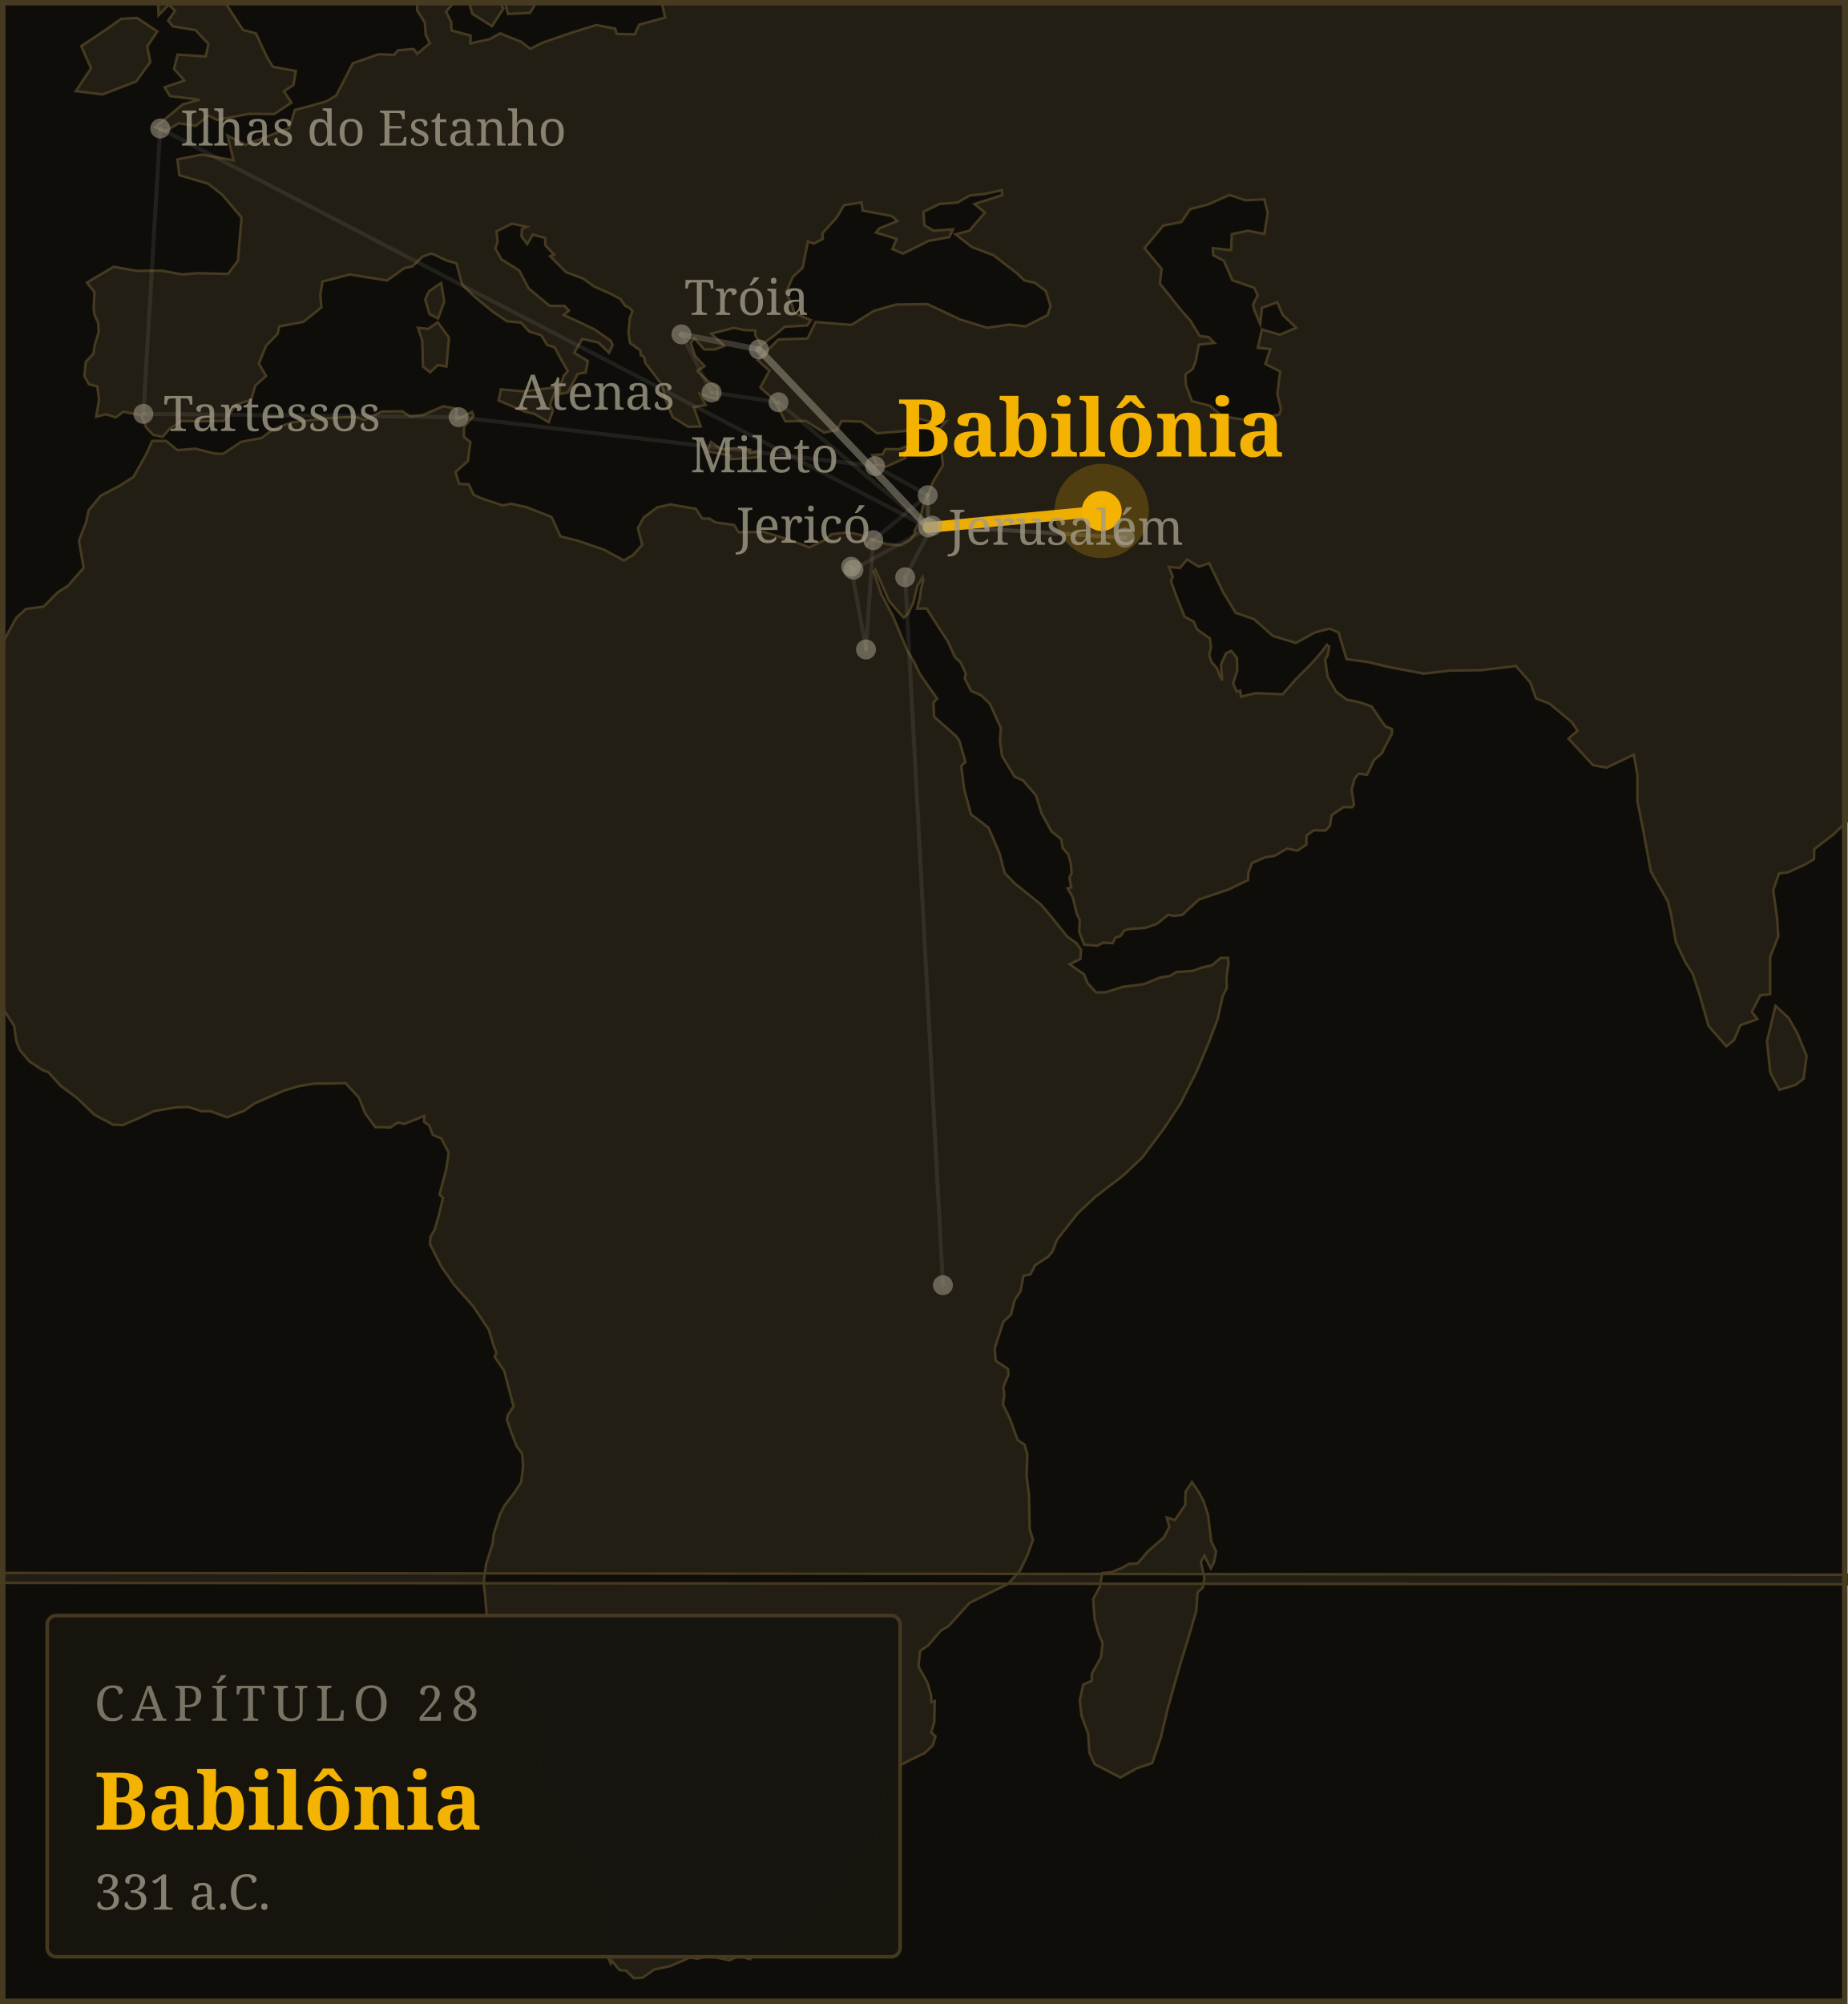
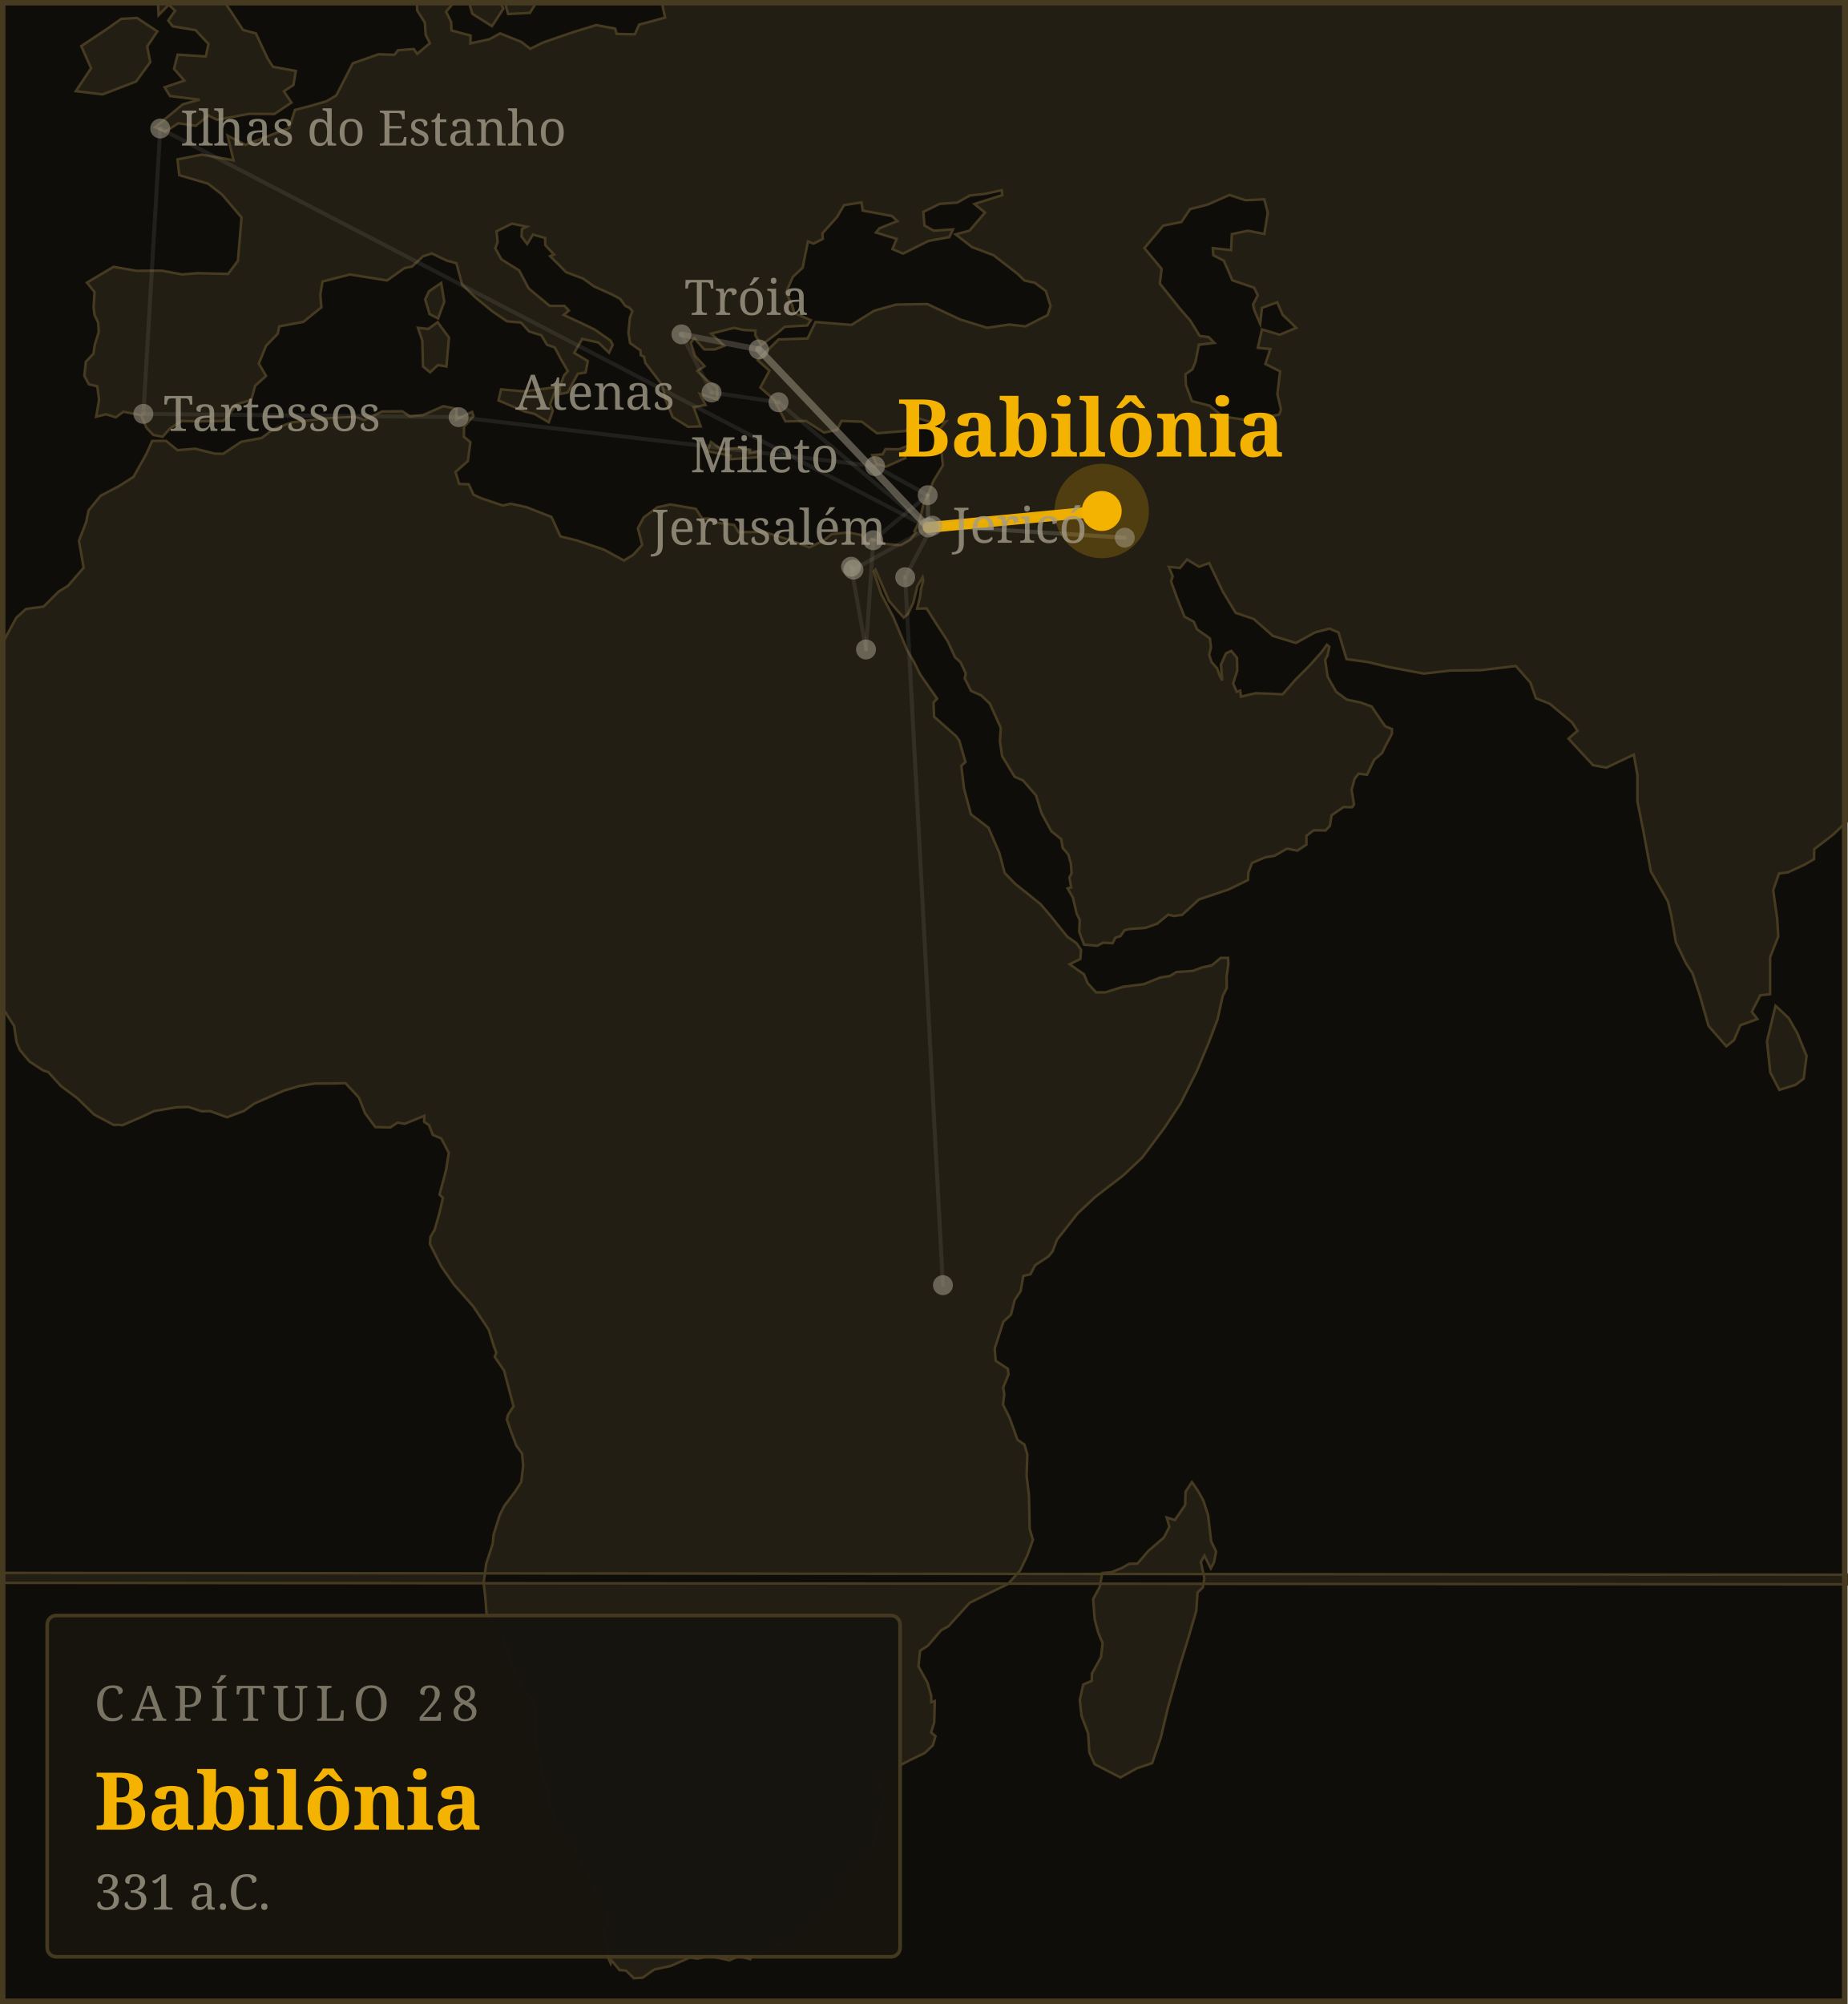
<svg xmlns="http://www.w3.org/2000/svg" viewBox="0 0 1018 1104" width="100%" role="img" aria-label="Mapa da caminhada da família até o capítulo 28">
  <rect width="1018" height="1104" fill="#0e0d0a" />
  <path d="M0.0 872.0L1018.4 872.8L1018.4 867.5L-0.0 866.5Z M665.7 834.7L667.4 849.1L670.1 854.7L669.0 860.5L667.2 864.0L663.7 857.0L661.7 860.5L663.7 869.4L662.8 874.5L659.9 877.3L659.2 887.4L655.1 901.4L650.0 918.0L643.6 940.7L639.6 957.4L634.9 971.3L626.5 974.1L617.4 979.2L611.4 976.1L603.2 971.9L600.3 965.5L599.6 954.9L596.0 945.3L595.0 936.7L596.9 928.0L601.6 926.0L601.7 922.0L606.7 912.9L607.6 905.2L605.2 899.5L603.2 892.0L602.4 880.9L606.0 874.2L607.4 866.6L612.6 866.1L618.4 863.7L622.2 861.5L626.8 861.4L632.7 854.5L641.3 847.1L644.4 841.1L642.9 836.0L647.4 837.4L653.1 829.1L653.3 821.8L656.8 816.5L660.3 821.6L663.1 826.7L665.7 834.7Z M989.5 597.6L980.5 600.4L975.5 590.8L973.7 573.6L978.4 554.1L985.6 560.8L990.4 569.2L995.5 581.7L993.9 594.2L989.5 597.6Z M504.8 243.9L497.8 249.0L498.6 251.3L498.9 252.3L488.2 257.1L483.1 255.6L480.7 250.8L485.7 250.3L486.4 250.3L487.9 247.4L495.4 247.5L504.8 243.9Z M391.8 243.5L397.5 247.6L405.6 246.9L413.3 247.7L413.0 249.8L418.7 248.4L417.4 251.9L402.4 253.0L402.5 251.0L389.9 248.6L391.8 243.5Z M306.8 213.2L303.1 222.7L304.6 226.4L302.4 232.6L294.5 228.0L289.2 226.7L274.7 220.6L276.1 214.5L288.3 215.6L298.9 214.3L306.8 213.2Z M241.2 177.5L247.4 186.0L246.0 201.9L241.3 201.1L237.0 205.1L233.1 201.9L232.7 187.5L230.3 180.6L236.0 181.2L241.2 177.5Z M244.8 166.2L241.4 175.4L236.7 173.0L234.3 164.9L236.4 160.5L243.1 155.9L244.8 166.2Z M75.0 44.9L56.5 52.0L41.8 50.2L50.2 37.6L44.8 25.4L58.9 16.0L66.8 10.4L75.5 9.9L86.7 17.3L81.1 25.6L82.8 34.2L75.0 44.9Z M277.4 4.7L271.1 14.4L260.3 7.6L258.8 2.6L268.9 0.0L274.8 0.0L277.4 4.7Z M113.4 0.0L113.1 0.3L123.8 1.1L133.9 16.5L141.0 18.4L147.4 32.1L150.4 36.8L163.0 39.1L161.7 46.8L156.4 50.3L160.6 56.5L151.2 62.8L137.3 62.7L119.6 66.0L114.8 63.6L107.9 69.3L98.3 67.9L91.0 72.5L85.5 70.1L100.7 57.5L110.0 54.9L93.7 52.9L90.7 48.1L101.6 44.4L95.9 37.9L97.9 30.1L113.4 31.1L114.9 24.2L107.8 16.6L95.2 14.5L92.7 11.3L96.5 5.9L93.0 2.6L87.4 8.3L87.0 0.0Z M1018.4 0.0L1018.4 451.6L1017.8 452.4L1010.0 459.9L999.7 467.8L999.6 473.3L994.5 476.3L985.1 480.6L980.3 481.2L977.1 490.4L979.3 506.0L979.9 515.9L975.4 527.3L975.4 547.7L970.0 548.3L965.3 557.4L968.4 561.4L959.0 564.8L955.5 573.0L951.3 576.4L941.5 565.2L936.7 548.4L932.7 536.3L929.0 530.6L923.5 519.1L920.9 504.1L919.1 496.6L909.7 480.1L905.4 456.9L902.3 441.5L902.3 427.0L900.3 415.7L885.2 422.9L877.8 421.5L864.3 406.9L869.3 402.6L866.2 397.9L854.0 387.7L846.4 384.7L843.3 376.0L835.3 366.9L816.1 369.2L799.2 369.4L784.6 371.1L765.0 367.4L753.7 364.7L742.0 363.1L737.6 348.4L732.6 346.3L724.6 348.4L714.1 354.2L701.4 350.3L690.9 341.0L680.9 337.6L674.0 326.2L666.3 310.2L660.7 312.2L654.1 308.2L650.2 312.9L644.1 312.3L646.2 317.6L645.3 320.3L648.6 329.4L652.7 339.7L657.8 342.5L659.6 346.7L666.7 351.7L667.3 356.7L666.3 360.7L667.6 364.7L670.6 368.1L672.0 372.0L673.5 374.9L672.8 366.2L675.6 359.9L678.5 358.6L681.6 362.4L681.8 369.4L679.5 376.5L681.5 381.1L683.4 380.5L683.8 383.8L691.9 381.9L700.5 382.2L706.8 382.5L713.9 374.4L721.6 366.7L728.2 359.3L731.2 355.2L732.5 356.3L731.5 361.2L730.2 363.4L731.6 372.9L736.3 381.1L742.1 385.4L749.7 387.0L755.8 389.2L760.5 396.1L763.3 400.1L767.0 401.6L767.0 404.3L763.2 411.4L761.6 414.8L757.2 418.6L753.3 426.8L748.6 426.2L746.4 429.1L744.8 435.2L746.1 443.2L745.1 444.7L740.3 444.6L733.8 449.1L732.8 455.0L730.4 457.5L723.9 457.4L719.9 460.4L719.9 465.3L714.9 468.6L709.2 467.5L702.2 471.5L697.4 472.2L689.9 475.4L687.9 480.7L687.7 484.8L677.3 489.9L660.7 495.5L651.4 504.0L646.8 504.6L643.7 503.9L637.6 508.9L631.0 511.2L622.3 511.8L619.6 512.5L617.4 515.7L614.6 516.6L613.1 519.6L607.9 519.3L604.6 521.0L597.4 520.4L594.7 513.3L595.0 506.8L593.3 503.3L591.2 494.4L588.3 489.4L590.3 488.9L589.3 483.4L590.5 481.1L590.1 475.8L588.7 470.7L585.6 467.1L584.8 462.3L579.4 458.0L573.9 447.9L570.9 438.2L563.7 429.9L559.1 427.9L552.2 416.5L551.0 408.2L551.5 401.0L545.5 387.7L540.7 383.1L535.1 380.6L531.6 373.7L532.2 371.0L529.3 364.8L526.3 362.1L522.2 353.2L515.9 343.5L510.6 335.2L505.4 335.3L507.0 328.7L507.5 324.5L508.8 319.7L508.4 318.0L505.5 322.8L503.3 331.9L500.4 338.1L498.0 340.2L494.5 336.3L489.9 331.0L482.4 313.8L481.4 314.9L485.7 327.5L492.1 339.6L499.9 358.3L503.7 364.8L507.1 371.6L516.4 384.9L514.4 387.0L514.7 394.8L526.8 405.5L528.6 408.0L532.0 419.8L529.7 421.9L531.2 434.3L535.0 448.6L539.0 451.6L544.7 456.0L550.7 469.9L553.6 480.9L559.3 486.8L573.4 498.1L579.2 504.9L584.8 511.9L588.1 516.0L593.2 519.6L595.7 523.3L595.3 528.3L589.4 531.2L593.9 534.4L597.3 536.7L599.3 541.6L604.0 546.7L609.1 546.7L618.9 543.6L630.2 542.2L639.4 538.5L644.6 537.7L648.3 535.5L654.2 535.1L657.5 534.8L662.3 533.0L667.8 531.8L672.7 527.7L676.7 527.7L676.9 531.0L675.9 538.0L676.0 544.3L673.8 548.6L670.9 561.6L665.8 575.0L659.4 590.3L650.5 607.9L641.6 621.4L629.4 637.7L619.0 647.5L603.5 659.4L593.8 668.5L582.4 683.0L580.0 689.4L577.7 692.2L570.4 697.0L567.8 702.0L563.9 702.9L562.4 711.3L559.1 716.2L557.1 724.2L552.9 728.1L548.1 742.9L548.7 749.7L555.4 754.1L555.7 757.2L552.8 764.4L553.4 768.1L552.7 773.8L556.4 781.3L560.7 793.2L564.5 795.8L566.1 801.2L565.7 813.1L567.0 823.7L567.4 842.4L569.2 848.3L566.1 856.9L562.1 865.2L555.5 872.6L546.0 877.2L534.3 883.0L522.6 895.9L518.6 898.1L511.3 906.6L507.0 909.4L506.1 918.0L511.1 927.1L513.1 934.1L513.2 937.7L515.1 937.1L514.8 948.8L513.1 954.4L515.5 956.5L514.0 961.5L509.6 965.7L501.1 969.8L488.6 976.3L484.0 980.7L484.9 985.8L487.6 986.6L486.7 992.9L484.1 1001.6L482.9 1011.6L480.2 1017.0L473.1 1023.1L471.0 1024.8L466.6 1030.9L463.7 1037.1L457.8 1045.7L446.1 1058.1L438.8 1065.3L430.9 1070.7L420.0 1075.4L414.8 1076.0L413.4 1079.3L407.1 1077.6L401.9 1079.9L390.7 1077.5L384.4 1079.0L380.1 1078.4L369.4 1083.1L360.5 1085.0L354.1 1089.5L349.3 1089.8L345.0 1085.6L341.4 1085.3L337.0 1080.0L336.5 1081.6L335.1 1078.4L335.2 1071.4L331.8 1063.3L335.1 1061.1L334.9 1051.9L328.0 1040.7L322.8 1030.5L322.8 1030.5L315.4 1014.9L307.6 1005.9L303.6 997.1L301.3 985.4L298.7 976.7L295.2 958.2L295.0 943.9L293.7 937.3L289.6 932.4L284.2 922.5L278.8 908.1L276.5 900.5L268.1 888.8L267.4 879.6L266.5 872.1L267.9 861.5L271.5 850.5L272.0 845.4L275.4 834.6L277.9 829.6L283.8 821.8L287.2 816.5L288.3 807.6L287.7 800.8L284.6 796.5L281.8 789.2L279.3 782.0L279.9 779.5L283.0 774.7L279.9 763.2L277.8 755.1L272.6 747.5L273.5 745.2L272.1 741.5L269.3 732.5L260.8 719.7L250.1 707.6L243.2 697.7L236.9 685.3L237.2 681.4L239.5 677.5L242.0 668.8L244.1 659.9L242.2 658.1L245.8 644.6L247.3 635.1L243.2 627.2L238.5 625.2L236.4 619.8L233.7 618.0L233.8 614.7L223.0 619.1L219.1 618.4L215.1 621.1L206.8 620.9L201.2 613.3L197.8 604.7L190.4 596.7L182.6 596.9L173.5 596.9L164.9 598.3L156.5 600.8L140.2 607.9L134.4 612.0L125.1 615.5L115.8 612.1L111.1 612.2L103.8 609.8L97.2 610.0L84.9 612.1L77.6 615.5L67.4 619.9L65.3 619.6L62.6 619.7L51.9 614.0L42.5 604.9L33.6 598.3L26.6 590.6L23.8 589.7L16.3 584.8L10.9 578.4L9.1 574.0L7.8 565.2L3.3 558.1L0.0 554.3L0.0 354.0L2.3 352.6L9.0 340.3L14.3 335.5L24.0 334.2L32.2 326.0L37.4 322.8L46.1 312.8L43.5 297.9L47.5 287.6L48.8 281.2L55.5 273.1L65.9 267.6L73.6 262.7L80.6 250.2L83.9 242.9L91.5 242.9L97.8 248.0L107.6 247.2L118.4 249.9L123.0 250.0L132.9 243.4L144.2 241.3L150.7 236.4L160.7 232.7L178.4 230.6L195.5 229.6L200.8 231.4L210.6 226.7L221.7 226.6L225.9 229.4L233.0 228.7L244.3 223.8L251.6 225.2L251.3 231.3L260.1 226.9L260.9 229.2L255.7 235.1L255.6 240.6L259.2 243.6L257.8 254.0L251.0 260.0L253.0 266.6L258.3 266.8L260.9 272.5L264.9 274.4L277.1 278.5L281.5 277.5L290.1 279.4L303.9 284.8L308.8 295.5L318.1 297.8L332.8 302.8L343.8 308.8L348.9 305.7L353.9 300.2L351.5 291.0L354.7 285.1L362.2 279.5L369.4 277.9L383.4 280.3L387.0 285.7L390.9 285.7L394.2 287.8L404.5 289.2L407.0 293.2L420.8 293.0L430.9 296.1L441.1 299.7L446.0 301.6L454.0 297.7L458.2 294.3L467.4 293.3L474.8 294.8L477.6 300.8L480.1 296.9L488.4 299.7L496.5 300.4L501.6 297.4L504.6 293.4L503.9 292.7L506.7 287.1L508.8 278.1L510.2 275.0L510.5 274.9L514.3 265.1L519.4 256.7L519.6 256.3L518.6 247.1L521.2 242.1L517.4 236.7L521.3 232.2L515.0 233.2L506.2 230.5L499.1 237.4L483.3 238.7L474.9 232.3L463.7 231.9L461.3 236.8L454.1 238.3L444.1 231.9L432.8 232.1L426.6 220.2L419.0 213.5L424.0 204.2L417.5 198.4L429.0 187.0L445.0 186.5L449.4 177.4L469.2 179.0L481.7 171.2L493.8 167.8L511.0 167.5L529.1 176.0L544.0 180.6L556.1 178.8L565.1 179.8L577.3 173.6L578.9 168.5L576.3 160.3L570.3 155.8L564.5 154.5L560.7 150.8L547.5 140.6L535.6 136.1L526.6 129.1L534.2 127.1L542.8 117.1L537.0 112.4L552.3 107.5L552.0 104.8L542.7 106.8L534.4 107.7L527.5 111.6L517.8 112.3L508.8 116.7L509.4 124.2L514.5 127.1L525.1 126.4L523.1 130.6L511.7 132.7L497.6 139.7L491.8 137.2L494.1 131.6L482.7 128.1L484.6 125.8L494.5 121.8L491.5 119.0L475.4 116.0L474.7 111.5L465.1 113.0L461.2 119.6L453.2 128.5L453.4 131.6L448.3 134.2L445.2 133.0L442.3 147.5L436.9 152.5L433.1 161.1L436.4 167.9L437.7 172.5L446.8 176.4L444.8 179.3L432.5 180.0L428.1 183.7L419.4 190.2L416.2 184.6L416.3 182.1L409.9 181.8L404.5 180.6L391.9 183.8L399.1 190.5L393.9 192.5L388.1 192.5L382.6 186.3L380.6 188.9L383.0 196.1L388.2 201.7L384.2 204.4L390.0 209.9L395.2 213.4L395.3 220.1L385.7 217.0L388.8 223.1L382.2 224.3L386.1 234.9L379.2 235.1L370.7 229.8L366.8 220.3L365.0 212.3L360.9 206.8L355.6 199.9L354.9 196.5L353.1 195.7L352.9 193.0L347.2 189.0L346.3 183.3L347.1 175.1L348.5 171.4L346.8 169.5L344.6 168.5L341.7 164.6L337.2 162.2L327.4 157.8L321.4 153.5L311.9 149.9L303.2 141.1L305.3 140.2L300.5 135.1L300.4 131.1L293.7 129.2L290.5 134.4L287.4 130.3L287.6 126.2L288.0 126.0L290.3 124.9L282.1 123.2L273.6 127.4L274.2 133.4L272.9 136.8L276.3 142.9L286.1 149.0L291.3 158.9L302.9 168.5L311.0 168.5L313.5 171.1L310.6 173.5L319.9 177.8L327.6 181.5L336.5 187.7L337.6 190.0L335.6 194.3L329.8 188.7L320.8 186.7L316.4 194.4L323.9 198.9L322.7 205.2L318.4 205.9L312.8 216.2L308.5 217.1L308.5 213.4L310.7 207.0L312.9 204.4L308.9 197.5L305.7 191.4L301.4 189.9L298.3 184.7L291.6 182.6L287.1 177.7L279.4 177.0L271.3 171.5L261.8 163.7L254.7 156.8L251.5 145.0L246.3 143.6L237.9 139.6L233.1 141.2L227.1 146.8L222.8 147.7L213.3 154.5L192.8 151.2L177.7 155.1L176.5 162.3L177.1 169.3L167.2 177.3L153.9 179.8L153.0 183.9L146.6 190.5L142.6 200.3L146.6 207.1L140.6 212.5L138.4 220.3L130.5 222.7L123.2 231.9L110.0 232.1L100.1 231.9L93.6 236.1L89.6 240.6L84.5 239.6L80.7 235.6L77.7 228.7L68.0 226.8L63.8 229.9L58.4 228.2L53.0 229.6L54.6 220.2L53.6 212.8L49.0 211.7L46.5 207.1L47.3 199.3L51.5 194.9L52.2 190.1L54.4 182.9L54.1 177.8L52.1 173.5L51.6 169.4L52.1 160.9L47.9 155.7L62.6 147.0L75.3 149.2L89.2 149.1L100.3 151.2L108.9 150.5L125.7 150.9L131.1 143.7L133.1 119.8L122.4 107.2L114.7 101.2L98.8 96.5L97.8 87.8L111.2 85.2L128.7 88.3L125.4 74.7L135.2 79.8L159.4 70.5L162.5 60.6L171.6 58.2L179.9 55.8L185.3 52.6L194.4 34.9L208.6 29.9L217.3 30.2L219.3 27.7L228.0 27.0L229.9 29.7L236.9 23.8L234.6 19.2L234.1 12.4L229.9 5.8L229.7 0.0L251.3 0.0L245.8 6.4L248.6 12.2L248.8 16.8L259.3 19.6L259.2 23.9L269.8 21.6L275.6 18.4L287.3 23.1L292.2 26.9L299.3 23.4L315.6 17.8L328.6 13.8L339.0 15.8L339.8 18.7L349.8 18.9L352.2 13.6L366.5 9.7L364.4 0.0L296.4 0.0L292.0 7.1L280.0 7.7L277.8 0.0Z M655.9 176.6L661.1 185.1L666.0 185.7L669.2 188.9L660.6 189.9L658.8 199.2L657.1 203.4L653.2 206.2L653.5 212.2L656.8 221.0L666.6 223.5L673.9 229.5L688.6 231.6L704.9 228.4L705.9 225.6L703.9 217.1L705.4 204.6L697.3 200.5L700.0 192.3L693.1 191.6L695.4 181.5L705.2 184.4L714.3 180.6L706.8 173.4L703.8 166.5L695.4 169.6L694.4 178.4L691.1 170.6L690.5 167.7L693.1 162.7L691.1 158.5L679.1 154.4L674.4 143.6L668.6 140.6L668.3 136.7L678.4 137.8L678.8 129.0L687.6 127.1L696.7 128.9L698.6 117.2L696.7 109.8L686.3 110.3L677.5 107.4L665.5 112.7L655.8 115.2L651.0 122.3L641.0 124.3L630.6 136.7L640.1 148.1L639.1 156.2L650.4 170.3L655.9 176.6Z" fill="#221e14" stroke="#463a20" stroke-width="1.4" />
  <path d="M519.6 708.0L498.8 318.0" fill="none" stroke="#a39b88" stroke-width="2.2" stroke-linecap="round" opacity="0.14" />
  <path d="M498.8 318.0L513.8 289.6" fill="none" stroke="#a39b88" stroke-width="2.2" stroke-linecap="round" opacity="0.14" />
  <path d="M513.8 289.6L619.8 296.2" fill="none" stroke="#a39b88" stroke-width="2.2" stroke-linecap="round" opacity="0.14" />
  <path d="M619.8 296.2L513.8 289.6" fill="none" stroke="#a39b88" stroke-width="2.2" stroke-linecap="round" opacity="0.14" />
  <path d="M513.8 289.6L607.1 281.5" fill="none" stroke="#a39b88" stroke-width="2.2" stroke-linecap="round" opacity="0.14" />
  <path d="M607.1 281.5L513.8 289.6" fill="none" stroke="#a39b88" stroke-width="2.2" stroke-linecap="round" opacity="0.14" />
  <path d="M513.8 289.6L470.3 313.8" fill="none" stroke="#a39b88" stroke-width="2.2" stroke-linecap="round" opacity="0.14" />
  <path d="M470.3 313.8L469.0 312.2" fill="none" stroke="#a39b88" stroke-width="2.2" stroke-linecap="round" opacity="0.14" />
  <path d="M469.0 312.2L477.2 357.8" fill="none" stroke="#a39b88" stroke-width="2.2" stroke-linecap="round" opacity="0.14" />
  <path d="M477.2 357.8L481.2 297.6" fill="none" stroke="#a39b88" stroke-width="2.2" stroke-linecap="round" opacity="0.14" />
  <path d="M481.2 297.6L511.2 272.8" fill="none" stroke="#a39b88" stroke-width="2.2" stroke-linecap="round" opacity="0.14" />
  <path d="M511.2 272.8L482.2 256.8" fill="none" stroke="#a39b88" stroke-width="2.2" stroke-linecap="round" opacity="0.14" />
  <path d="M482.2 256.8L252.7 229.8" fill="none" stroke="#a39b88" stroke-width="2.2" stroke-linecap="round" opacity="0.14" />
  <path d="M252.7 229.8L79.0 228.0" fill="none" stroke="#a39b88" stroke-width="2.2" stroke-linecap="round" opacity="0.14" />
  <path d="M79.0 228.0L88.3 70.8" fill="none" stroke="#a39b88" stroke-width="2.2" stroke-linecap="round" opacity="0.14" />
  <path d="M88.3 70.8L511.5 290.6" fill="none" stroke="#a39b88" stroke-width="2.2" stroke-linecap="round" opacity="0.14" />
  <path d="M511.5 290.6L511.2 272.8" fill="none" stroke="#a39b88" stroke-width="2.2" stroke-linecap="round" opacity="0.14" />
  <path d="M511.2 272.8L511.5 290.6" fill="none" stroke="#a39b88" stroke-width="2.2" stroke-linecap="round" opacity="0.14" />
  <path d="M511.5 290.6L429.0 221.6" fill="none" stroke="#a39b88" stroke-width="2.2" stroke-linecap="round" opacity="0.14" />
  <path d="M429.0 221.6L392.1 216.2" fill="none" stroke="#a39b88" stroke-width="2.2" stroke-linecap="round" opacity="0.14" />
  <path d="M392.1 216.2L375.5 184.2" fill="none" stroke="#a39b88" stroke-width="2.2" stroke-linecap="round" opacity="0.14" />
  <path d="M375.5 184.2L418.2 192.5" fill="none" stroke="#a39b88" stroke-width="3.2" stroke-linecap="round" opacity="0.3" />
  <path d="M418.2 192.5L511.5 290.6" fill="none" stroke="#a39b88" stroke-width="4.0" stroke-linecap="round" opacity="0.5" />
  <path d="M511.5 290.6L607.1 281.5" fill="none" stroke="#f5b301" stroke-width="6.0" stroke-linecap="round" opacity="0.95" />
  <circle cx="607.1" cy="281.5" r="26" fill="#f5b301" opacity="0.22" />
  <circle cx="607.1" cy="281.5" r="11" fill="#f5b301" />
+   <circle cx="513.8" cy="289.6" r="5.5" fill="#a39b88" opacity="0.55" />
  <circle cx="511.5" cy="290.6" r="5.5" fill="#a39b88" opacity="0.55" />
  <circle cx="392.1" cy="216.2" r="5.5" fill="#a39b88" opacity="0.55" />
-   <circle cx="513.8" cy="289.6" r="5.5" fill="#a39b88" opacity="0.55" />
  <circle cx="511.2" cy="272.8" r="5.5" fill="#a39b88" opacity="0.55" />
  <circle cx="418.2" cy="192.5" r="5.5" fill="#a39b88" opacity="0.55" />
  <circle cx="375.5" cy="184.2" r="5.5" fill="#a39b88" opacity="0.55" />
  <circle cx="429.0" cy="221.6" r="5.5" fill="#a39b88" opacity="0.55" />
  <circle cx="88.3" cy="70.8" r="5.5" fill="#a39b88" opacity="0.55" />
  <circle cx="79.0" cy="228.0" r="5.5" fill="#a39b88" opacity="0.55" />
  <circle cx="252.7" cy="229.8" r="5.5" fill="#a39b88" opacity="0.55" />
  <circle cx="482.2" cy="256.8" r="5.5" fill="#a39b88" opacity="0.55" />
  <circle cx="481.2" cy="297.6" r="5.5" fill="#a39b88" opacity="0.55" />
  <circle cx="477.2" cy="357.8" r="5.5" fill="#a39b88" opacity="0.55" />
  <circle cx="469.0" cy="312.2" r="5.5" fill="#a39b88" opacity="0.55" />
  <circle cx="470.3" cy="313.8" r="5.5" fill="#a39b88" opacity="0.55" />
  <circle cx="619.8" cy="296.2" r="5.5" fill="#a39b88" opacity="0.55" />
  <circle cx="498.8" cy="318.0" r="5.5" fill="#a39b88" opacity="0.55" />
  <circle cx="519.6" cy="708.0" r="5.5" fill="#a39b88" opacity="0.55" />
  <text x="494.2" y="251.5" font-family="Georgia,serif" font-size="44" font-weight="bold" fill="#f5b301">Babilônia</text>
-   <text x="522.5" y="300.1" font-family="Georgia,serif" font-size="27" fill="#a39b88" opacity="0.8">Jerusalém</text>
+   <text x="524.8" y="299.0" font-family="Georgia,serif" font-size="27" fill="#a39b88" opacity="0.8">Jericó</text>
+   <text x="358.9" y="300.1" font-family="Georgia,serif" font-size="27" fill="#a39b88" opacity="0.8">Jerusalém</text>
  <text x="284.0" y="225.7" font-family="Georgia,serif" font-size="27" fill="#a39b88" opacity="0.8">Atenas</text>
-   <text x="405.7" y="299.0" font-family="Georgia,serif" font-size="27" fill="#a39b88" opacity="0.8">Jericó</text>
  <text x="377.1" y="173.5" font-family="Georgia,serif" font-size="27" fill="#a39b88" opacity="0.8">Tróia</text>
  <text x="380.4" y="260.2" font-family="Georgia,serif" font-size="27" fill="#a39b88" opacity="0.8">Mileto</text>
  <text x="99.3" y="80.2" font-family="Georgia,serif" font-size="27" fill="#a39b88" opacity="0.8">Ilhas do Estanho</text>
  <text x="90.0" y="237.4" font-family="Georgia,serif" font-size="27" fill="#a39b88" opacity="0.8">Tartessos</text>
  <rect x="26" y="890" width="470" height="188" rx="5" fill="#16140e" stroke="#463a20" stroke-width="2" opacity="0.96" />
  <text x="52" y="948" font-family="Georgia,serif" font-size="27" letter-spacing="4" fill="#a39b88" opacity="0.7">CAPÍTULO 28</text>
  <text x="52" y="1008" font-family="Georgia,serif" font-size="44" font-weight="bold" fill="#f5b301">Babilônia</text>
  <text x="52" y="1052" font-family="Georgia,serif" font-size="27" fill="#a39b88" opacity="0.8">331 a.C.</text>
  <rect x="1.5" y="1.5" width="1015" height="1101" fill="none" stroke="#463a20" stroke-width="3" />
</svg>
